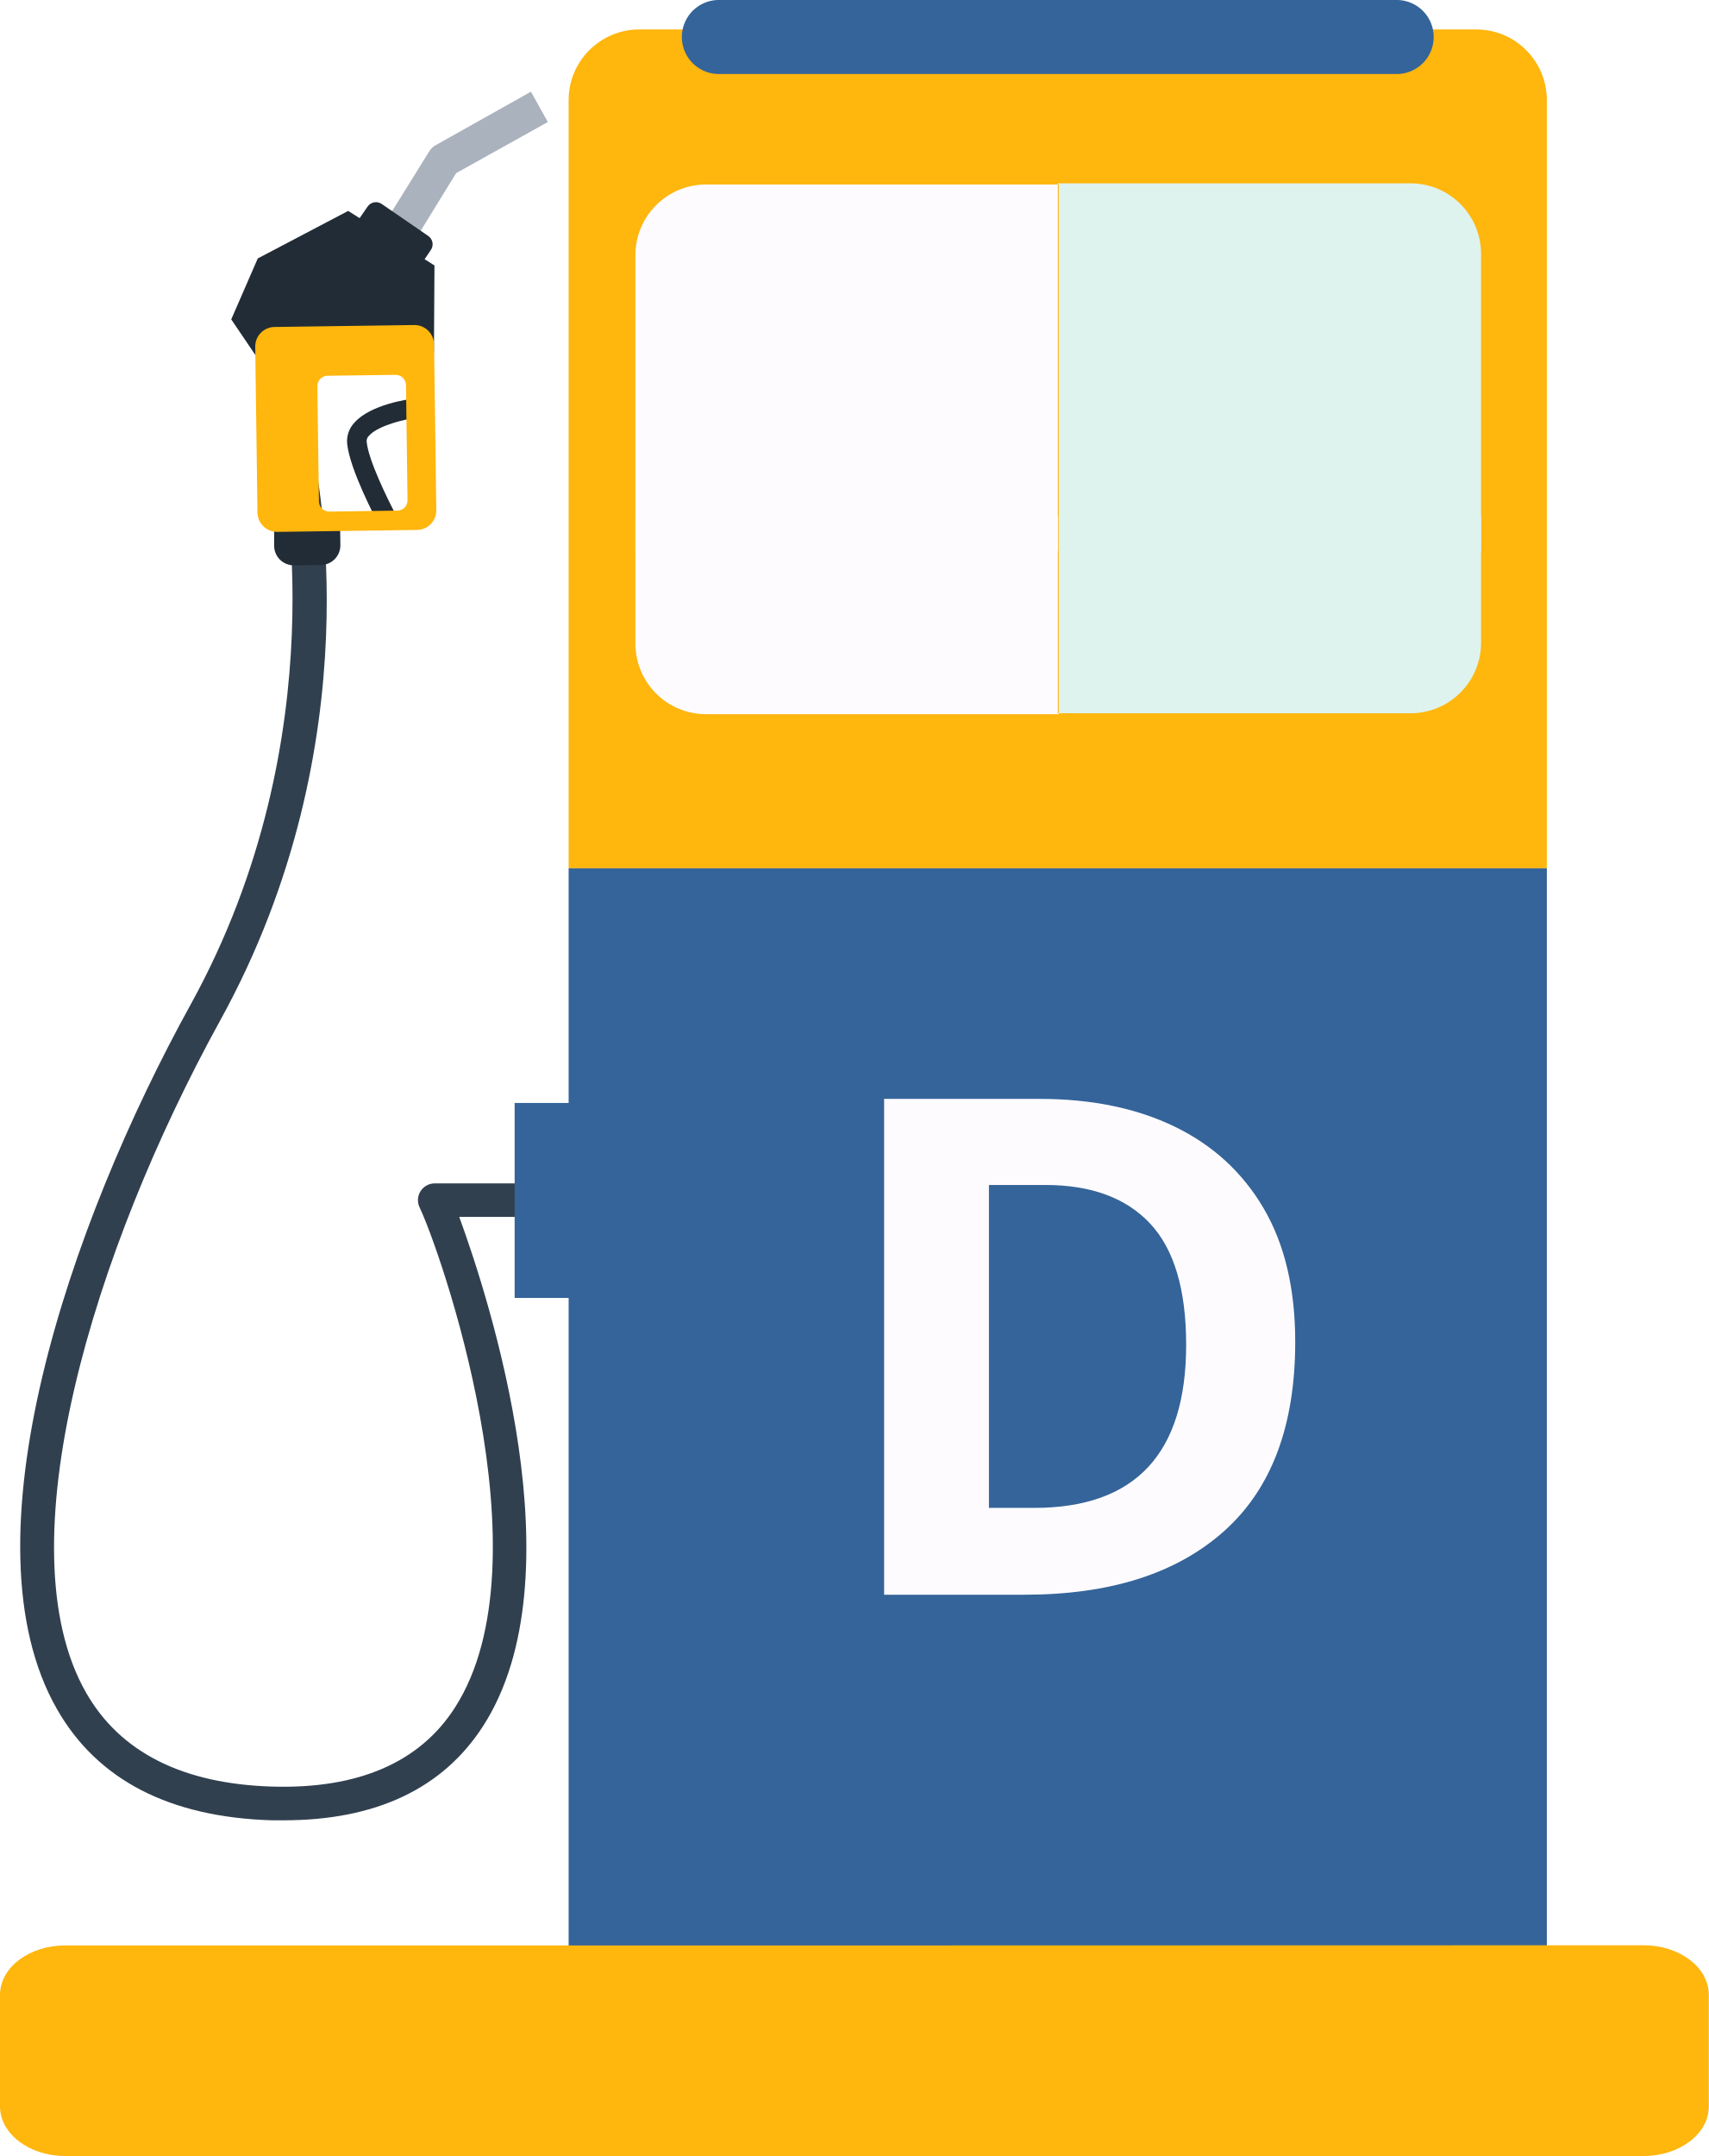
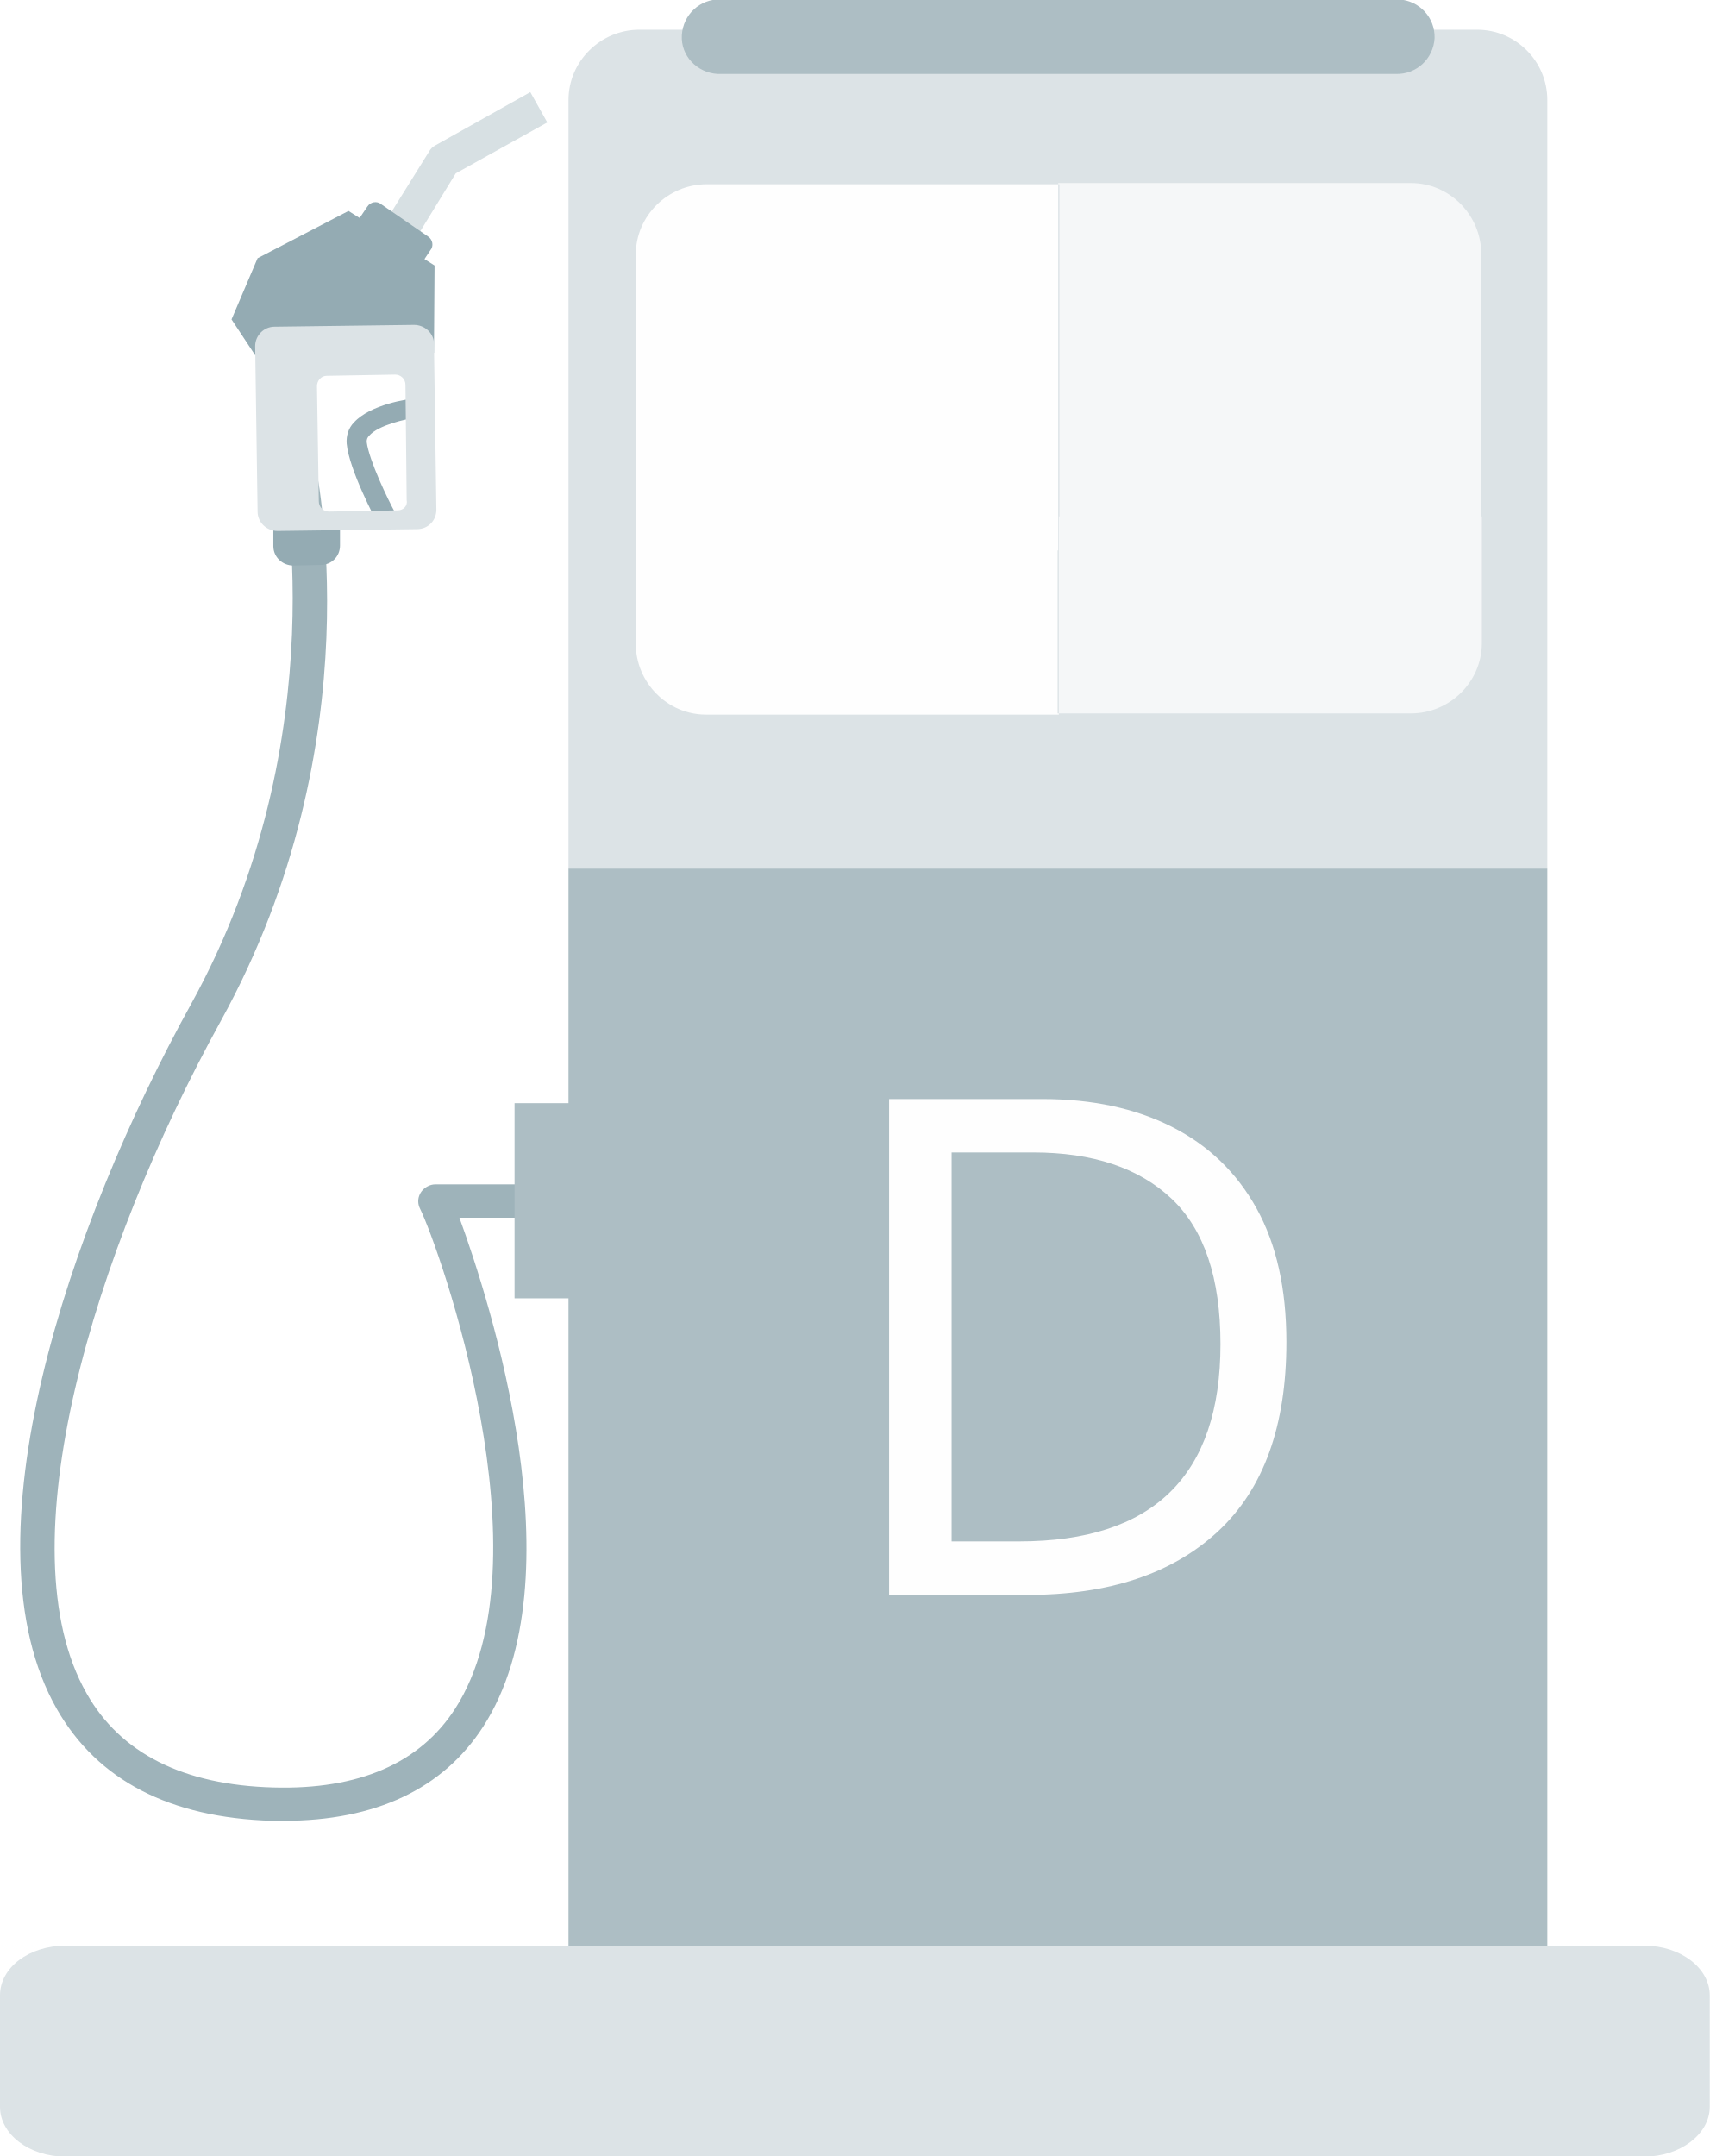
- <svg xmlns="http://www.w3.org/2000/svg" viewBox="0 0 282 355.74">
-   <defs>
-     <style>.cls-1{fill:#ffb60d;}.cls-2{fill:#31404f;}.cls-3{fill:#212c36;}.cls-4{fill:#aab2bd;}.cls-5{fill:#346499;}.cls-6,.cls-8{fill:#fefbff;}.cls-7{fill:#def3ee;}.cls-8{font-size:114.6px;font-family:Eina02-Bold;font-weight:700;}</style>
-   </defs>
-   <g id="Layer_2" data-name="Layer 2">
-     <g id="Layer_1-2" data-name="Layer 1">
-       <path class="cls-1" d="M255.27,143.27V16.51A11.65,11.65,0,0,0,243.62,4.86H105.5A11.66,11.66,0,0,0,93.84,16.51V143.27H255.27Z" />
-       <path class="cls-2" d="M46.81,300.35l-1.92,0C28,299.85,16.07,293.7,9.4,282c-15.8-27.63,2-79.9,22.07-116.27,24.54-44.48,15-88.72,14.89-89.16a2.77,2.77,0,0,1,5.4-1.22c.43,1.88,10.15,46.67-15.44,93.06C15.43,206.33.49,255.29,14.21,279.3c5.64,9.86,16,15.07,30.84,15.49,14.09.39,24.22-4,30-13,15.72-24.38-2.63-76-5.79-82.53a2.77,2.77,0,0,1,2.49-4h39.14a2.77,2.77,0,1,1,0,5.53H75.79c5,13.71,19.79,59.39,3.94,84C73.08,295.13,62,300.35,46.81,300.35Z" />
-       <path class="cls-3" d="M56.12,86l.05,4A3.24,3.24,0,0,1,53,93.22l-4.48.06a3.24,3.24,0,0,1-3.28-3.19l0-4Z" />
-       <path class="cls-3" d="M65.16,84.62C64,82.4,60.82,76,60.51,72.91a1.2,1.2,0,0,1,.37-1c1.54-1.77,6.33-2.81,7.33-2.86l-.06-3.23c-.63,0-7,.92-9.65,3.9a4.47,4.47,0,0,0-1.21,3.49c.44,4.33,4.83,12.56,5,12.91Z" />
-       <path class="cls-4" d="M67.63,41l7.64-12.43,15.14-8.44-2.79-5L71.82,24a2.7,2.7,0,0,0-1,1L62.74,38Z" />
-       <polygon class="cls-3" points="42.14 58.57 38.16 52.7 42.54 42.64 57.46 34.8 71.7 43.8 71.61 58.17 42.14 58.57" />
-       <path class="cls-3" d="M58.53,37.18l2.13-3.09A1.67,1.67,0,0,1,63,33.66l7.67,5.27a1.67,1.67,0,0,1,.43,2.32L69,44.35Z" />
-       <path class="cls-1" d="M68.31,53.63l-23,.32a3.22,3.22,0,0,0-3.19,3.28l.37,27.34a3.24,3.24,0,0,0,3.28,3.19l23-.32A3.22,3.22,0,0,0,72,84.16l-.37-27.34A3.24,3.24,0,0,0,68.31,53.63Zm-2.7,30.62-11.26.16a1.7,1.7,0,0,1-1.72-1.68l-.26-19A1.71,1.71,0,0,1,54,62l11.27-.15A1.71,1.71,0,0,1,67,63.51l.25,19A1.68,1.68,0,0,1,65.61,84.25Z" />
-       <path class="cls-5" d="M118.88,12.21H230.24a6.11,6.11,0,1,0,0-12.21H118.88a6.11,6.11,0,1,0,0,12.21Z" />
-       <polygon class="cls-5" points="174.56 143.27 93.84 143.27 93.84 181.99 84.93 181.99 84.93 214.16 93.84 214.16 93.84 328.41 174.56 328.41 255.27 328.41 255.27 143.27 174.56 143.27" />
-       <path class="cls-6" d="M174.56,30.44h-58A11.66,11.66,0,0,0,104.86,42.1V90.91h69.7Z" />
-       <path class="cls-6" d="M174.56,85.19h-69.7v21a11.65,11.65,0,0,0,11.66,11.65h58.2v-.16h-.16Z" />
-       <path class="cls-7" d="M174.72,90.91h69.7v-49a11.65,11.65,0,0,0-11.65-11.66H174.56v.17h.16Z" />
-       <path class="cls-7" d="M174.72,85.19v32.5h58.05A11.65,11.65,0,0,0,244.42,106V85.19Z" />
-       <text class="cls-8" transform="translate(135.59 263.13)">D</text>
-       <path class="cls-1" d="M141,321H10.75C4.81,321,0,324.64,0,329.16v18.38c0,4.53,4.81,8.2,10.75,8.2h260.5c5.94,0,10.75-3.67,10.75-8.2V329.16c0-4.52-4.81-8.19-10.75-8.19Z" />
+ <svg xmlns="http://www.w3.org/2000/svg" version="1.1" id="Layer_1" x="0px" y="0px" viewBox="0 0 282 355.7" style="enable-background:new 0 0 282 355.7;" xml:space="preserve">
+   <style type="text/css">
+ 	.st0{fill:#DCE3E6;}
+ 	.st1{fill:#9EB3BA;}
+ 	.st2{fill:#94ABB3;}
+ 	.st3{fill:#D7E0E3;}
+ 	.st4{fill:#ADBEC4;}
+ 	.st5{fill:#FEFEFE;}
+ 	.st6{fill:#F5F7F8;}
+ 	.st7{font-family:'Eina02-Bold';}
+ 	.st8{font-size:114.6px;}
+ </style>
+   <g id="Layer_2_1_">
+     <g id="Layer_1-2">
+       <path class="st0" d="M255.3,143.3V16.5c0-6.4-5.2-11.6-11.6-11.6c0,0,0,0,0,0H105.5c-6.4,0-11.7,5.2-11.7,11.6v126.8H255.3z" />
+       <path class="st1" d="M46.8,300.4h-1.9C28,299.9,16.1,293.7,9.4,282c-15.8-27.6,2-79.9,22.1-116.3C56,121.3,46.5,77,46.4,76.6    c-0.3-1.5,0.7-3,2.2-3.2c1.4-0.3,2.8,0.6,3.2,2c0.4,1.9,10.2,46.7-15.4,93.1c-20.9,37.9-35.8,86.9-22.1,110.9    c5.6,9.9,16,15.1,30.8,15.5c14.1,0.4,24.2-4,30-13c15.7-24.4-2.6-76-5.8-82.5c-0.7-1.4-0.1-3,1.3-3.7c0.4-0.2,0.8-0.3,1.2-0.3    h39.1c1.5-0.1,2.8,1.1,2.9,2.6s-1.1,2.8-2.6,2.9c-0.1,0-0.2,0-0.3,0H75.8c5,13.7,19.8,59.4,3.9,84C73.1,295.1,62,300.4,46.8,300.4    z" />
+       <path class="st2" d="M56.1,86l0,4c0,1.8-1.4,3.2-3.2,3.2l-4.5,0.1c-1.8,0-3.3-1.4-3.3-3.2v-4L56.1,86z" />
+       <path class="st2" d="M65.2,84.6c-1.2-2.2-4.3-8.6-4.7-11.7c0-0.4,0.1-0.7,0.4-1c1.5-1.8,6.3-2.8,7.3-2.9l-0.1-3.2    c-0.6,0-7,0.9-9.7,3.9c-0.9,0.9-1.3,2.2-1.2,3.5c0.4,4.3,4.8,12.6,5,12.9L65.2,84.6z" />
+       <path class="st3" d="M67.6,41l7.6-12.4l15.1-8.4l-2.8-5L71.8,24c-0.4,0.2-0.8,0.6-1,1l-8.1,13L67.6,41z" />
+       <polygon class="st2" points="42.1,58.6 38.2,52.7 42.5,42.6 57.5,34.8 71.7,43.8 71.6,58.2   " />
+       <path class="st2" d="M58.5,37.2l2.1-3.1c0.5-0.8,1.6-1,2.3-0.4c0,0,0,0,0,0l7.7,5.3c0.8,0.5,1,1.6,0.4,2.3L69,44.3L58.5,37.2z" />
+       <path class="st0" d="M68.3,53.6l-23,0.3c-1.8,0-3.2,1.5-3.2,3.2c0,0,0,0,0,0l0.4,27.3c0,1.8,1.5,3.2,3.3,3.2l23-0.3    c1.8,0,3.2-1.4,3.2-3.2c0,0,0,0,0-0.1l-0.4-27.3C71.6,55,70.1,53.6,68.3,53.6C68.3,53.6,68.3,53.6,68.3,53.6z M65.6,84.2    l-11.3,0.2c-0.9,0-1.7-0.7-1.7-1.7c0,0,0,0,0,0l-0.3-19c0-0.9,0.7-1.7,1.6-1.7l11.3-0.2c0.9,0,1.7,0.7,1.7,1.7l0.2,19    C67.3,83.4,66.6,84.2,65.6,84.2C65.6,84.2,65.6,84.2,65.6,84.2z" />
+       <path class="st4" d="M118.9,12.2h111.4c3.4,0.1,6.2-2.5,6.4-5.9c0.1-3.4-2.5-6.2-5.9-6.4c-0.2,0-0.3,0-0.5,0H118.9    c-3.4-0.1-6.2,2.5-6.4,5.9s2.5,6.2,5.9,6.4C118.6,12.2,118.7,12.2,118.9,12.2z" />
+       <polygon class="st4" points="174.6,143.3 93.8,143.3 93.8,182 84.9,182 84.9,214.2 93.8,214.2 93.8,328.4 174.6,328.4     255.3,328.4 255.3,143.3   " />
+       <path class="st5" d="M174.6,30.4h-58c-6.4,0-11.7,5.2-11.7,11.6c0,0,0,0,0,0v48.8h69.7V30.4z" />
+       <path class="st5" d="M174.6,85.2h-69.7v21c0,6.4,5.2,11.7,11.6,11.7c0,0,0,0,0,0h58.2v-0.2h-0.2V85.2z" />
+       <path class="st6" d="M174.7,90.9h69.7v-49c0-6.4-5.2-11.7-11.6-11.7c0,0,0,0,0,0h-58.2v0.2h0.2V90.9z" />
+       <path class="st6" d="M174.7,85.2v32.5h58.1c6.4,0,11.7-5.2,11.7-11.6c0,0,0,0,0,0V85.2H174.7z" />
+       <text transform="matrix(1 0 0 1 135.59 263.13)" class="st5 st7 st8">D</text>
+       <path class="st0" d="M141,321H10.8C4.8,321,0,324.6,0,329.2v18.4c0,4.5,4.8,8.2,10.8,8.2h260.5c5.9,0,10.8-3.7,10.8-8.2v-18.4    c0-4.5-4.8-8.2-10.8-8.2L141,321z" />
    </g>
  </g>
</svg>
